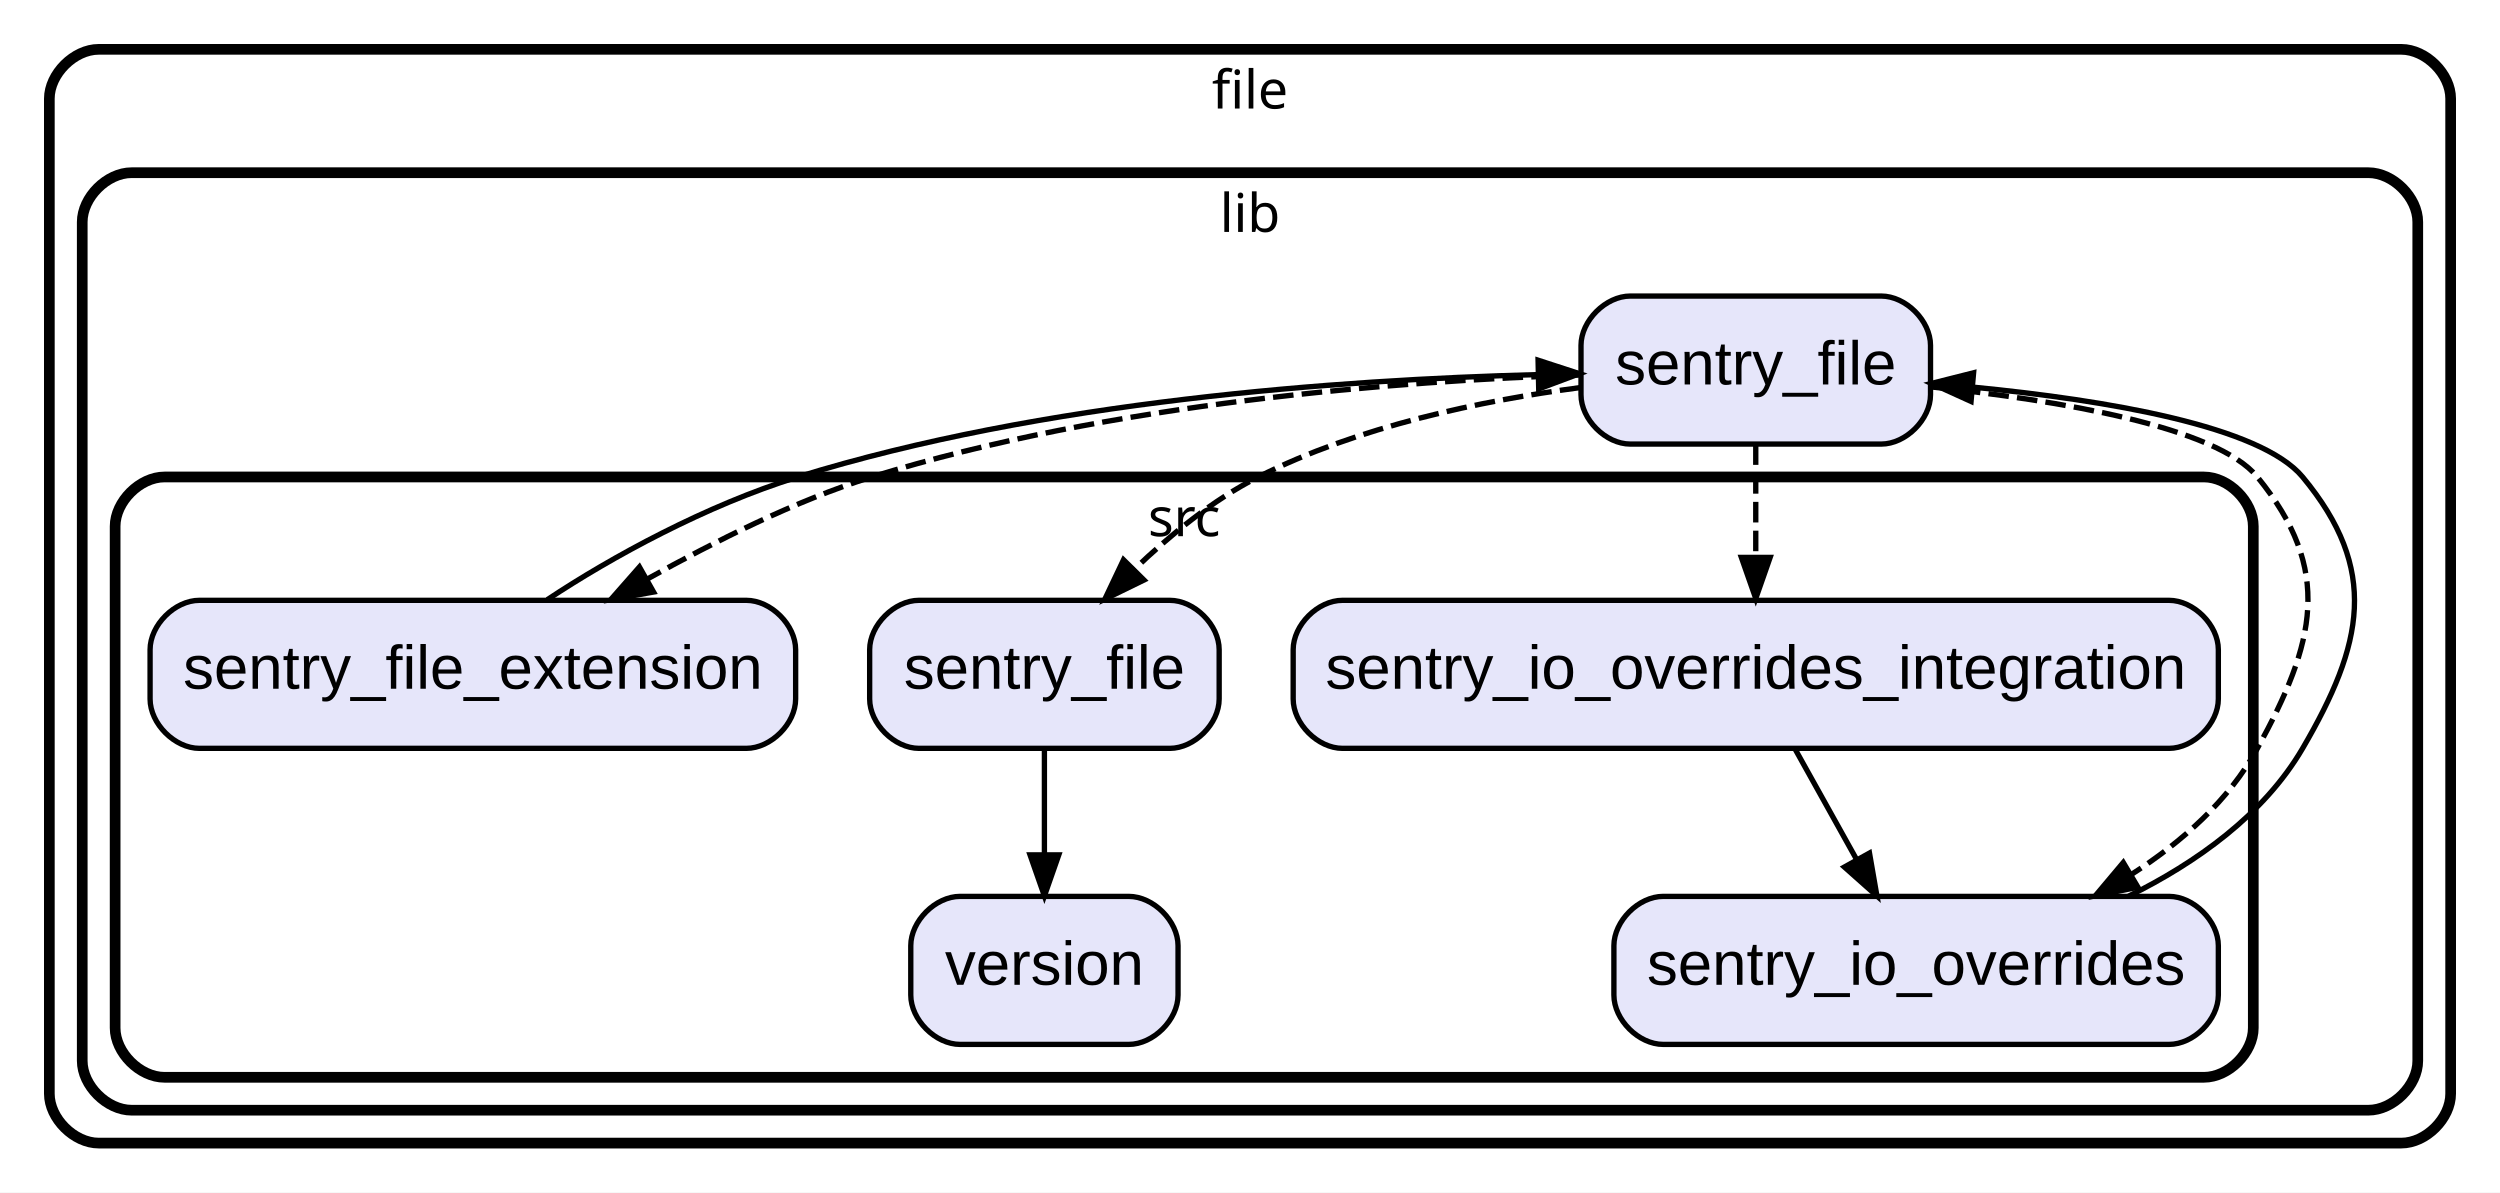
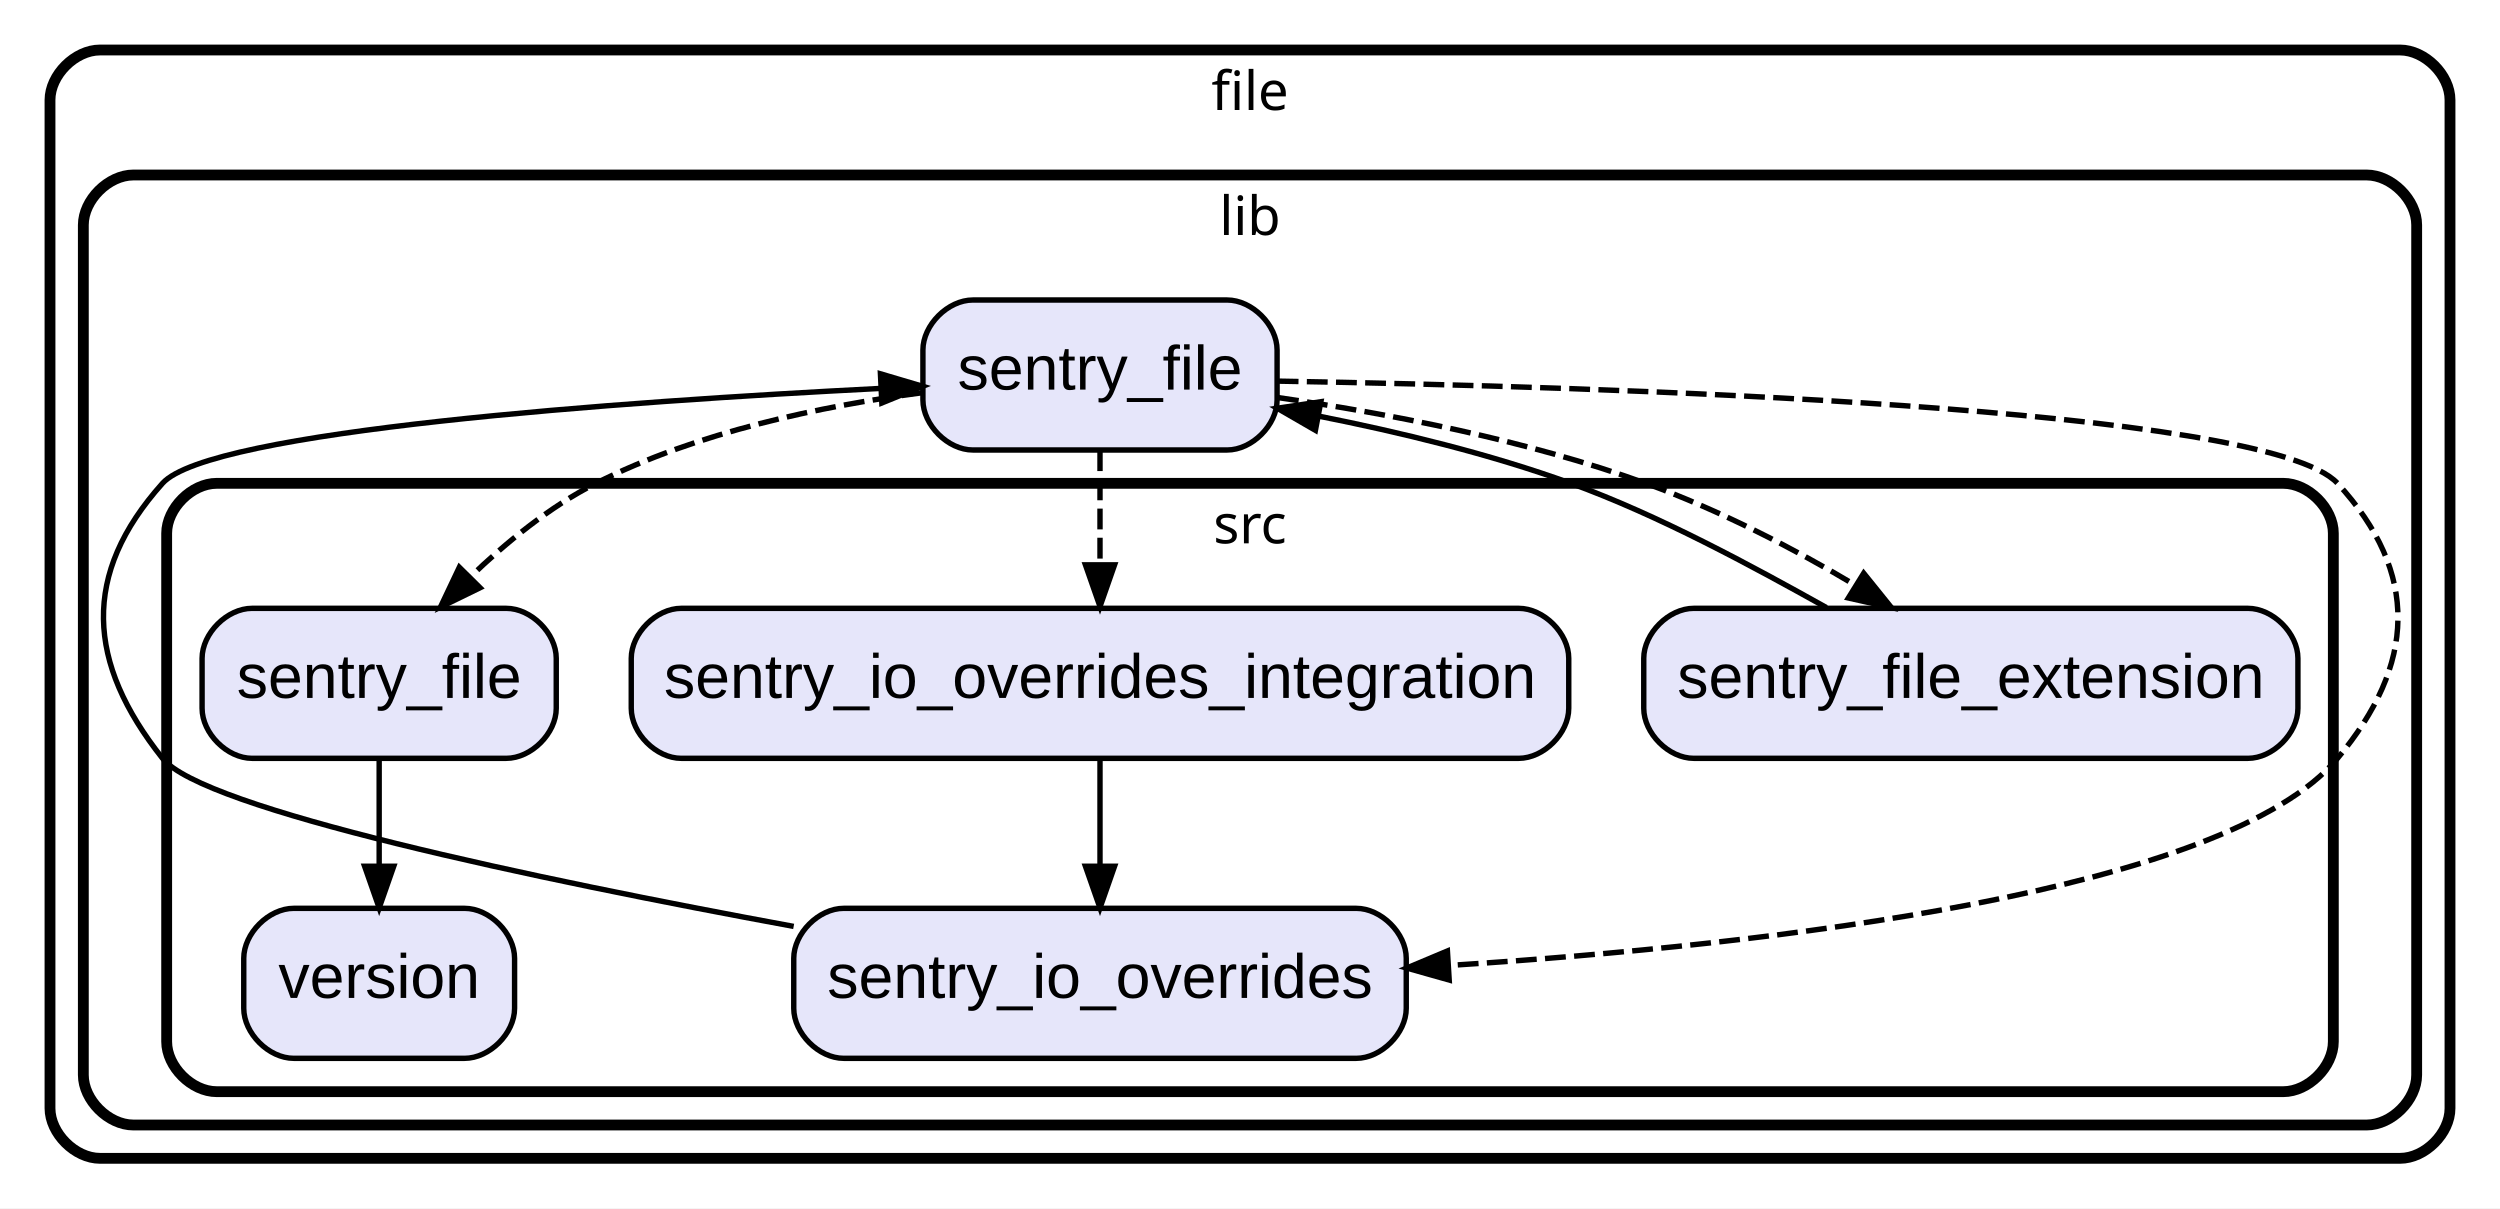
- <svg xmlns="http://www.w3.org/2000/svg" width="608pt" height="290pt" viewBox="0.00 0.00 608.00 290.00">
+ <svg xmlns="http://www.w3.org/2000/svg" width="600pt" height="290pt" viewBox="0.00 0.00 600.00 290.00">
  <g id="graph0" class="graph" transform="scale(1 1) rotate(0) translate(4 286)">
-     <polygon fill="white" stroke="transparent" points="-4,4 -4,-286 604,-286 604,4 -4,4" />
+     <polygon fill="white" stroke="transparent" points="-4,4 -4,-286 596,-286 596,4 -4,4" />
    <g id="clust1" class="cluster">
-       <path fill="none" stroke="black" stroke-width="2.6" d="M20,-8C20,-8 580,-8 580,-8 586,-8 592,-14 592,-20 592,-20 592,-262 592,-262 592,-268 586,-274 580,-274 580,-274 20,-274 20,-274 14,-274 8,-268 8,-262 8,-262 8,-20 8,-20 8,-14 14,-8 20,-8" />
-       <text text-anchor="middle" x="300" y="-259.6" font-family="Arial Black" font-size="13.00">file</text>
+       <path fill="none" stroke="black" stroke-width="2.6" d="M20,-8C20,-8 572,-8 572,-8 578,-8 584,-14 584,-20 584,-20 584,-262 584,-262 584,-268 578,-274 572,-274 572,-274 20,-274 20,-274 14,-274 8,-268 8,-262 8,-262 8,-20 8,-20 8,-14 14,-8 20,-8" />
+       <text text-anchor="middle" x="296" y="-259.6" font-family="Arial Black" font-size="13.00">file</text>
    </g>
    <g id="clust2" class="cluster">
-       <path fill="none" stroke="black" stroke-width="2.6" d="M28,-16C28,-16 572,-16 572,-16 578,-16 584,-22 584,-28 584,-28 584,-232 584,-232 584,-238 578,-244 572,-244 572,-244 28,-244 28,-244 22,-244 16,-238 16,-232 16,-232 16,-28 16,-28 16,-22 22,-16 28,-16" />
-       <text text-anchor="middle" x="300" y="-229.6" font-family="Arial Black" font-size="13.00">lib</text>
+       <path fill="none" stroke="black" stroke-width="2.6" d="M28,-16C28,-16 564,-16 564,-16 570,-16 576,-22 576,-28 576,-28 576,-232 576,-232 576,-238 570,-244 564,-244 564,-244 28,-244 28,-244 22,-244 16,-238 16,-232 16,-232 16,-28 16,-28 16,-22 22,-16 28,-16" />
+       <text text-anchor="middle" x="296" y="-229.6" font-family="Arial Black" font-size="13.00">lib</text>
    </g>
    <g id="clust3" class="cluster">
-       <path fill="none" stroke="black" stroke-width="2.6" d="M36,-24C36,-24 532,-24 532,-24 538,-24 544,-30 544,-36 544,-36 544,-158 544,-158 544,-164 538,-170 532,-170 532,-170 36,-170 36,-170 30,-170 24,-164 24,-158 24,-158 24,-36 24,-36 24,-30 30,-24 36,-24" />
-       <text text-anchor="middle" x="284" y="-155.6" font-family="Arial Black" font-size="13.00">src</text>
+       <path fill="none" stroke="black" stroke-width="2.6" d="M48,-24C48,-24 544,-24 544,-24 550,-24 556,-30 556,-36 556,-36 556,-158 556,-158 556,-164 550,-170 544,-170 544,-170 48,-170 48,-170 42,-170 36,-164 36,-158 36,-158 36,-36 36,-36 36,-30 42,-24 48,-24" />
+       <text text-anchor="middle" x="296" y="-155.6" font-family="Arial Black" font-size="13.00">src</text>
    </g>
    <g id="node1" class="node">
-       <path fill="Lavender" stroke="black" stroke-width="1.3" d="M453.5,-214C453.5,-214 392.5,-214 392.5,-214 386.5,-214 380.5,-208 380.5,-202 380.5,-202 380.5,-190 380.5,-190 380.5,-184 386.5,-178 392.5,-178 392.5,-178 453.5,-178 453.5,-178 459.5,-178 465.5,-184 465.5,-190 465.5,-190 465.5,-202 465.5,-202 465.5,-208 459.5,-214 453.5,-214" />
-       <text text-anchor="middle" x="423" y="-192.5" font-family="Arial" font-size="15.00">sentry_file</text>
+       <path fill="Lavender" stroke="black" stroke-width="1.3" d="M107.5,-68C107.5,-68 66.5,-68 66.5,-68 60.5,-68 54.5,-62 54.5,-56 54.5,-56 54.5,-44 54.5,-44 54.5,-38 60.5,-32 66.5,-32 66.5,-32 107.5,-32 107.5,-32 113.5,-32 119.5,-38 119.5,-44 119.5,-44 119.5,-56 119.5,-56 119.5,-62 113.5,-68 107.5,-68" />
+       <text text-anchor="middle" x="87" y="-46.5" font-family="Arial" font-size="15.00">version</text>
+     </g>
+     <g id="node2" class="node">
+       <path fill="Lavender" stroke="black" stroke-width="1.3" d="M321.5,-68C321.5,-68 198.5,-68 198.5,-68 192.5,-68 186.5,-62 186.5,-56 186.5,-56 186.5,-44 186.5,-44 186.5,-38 192.5,-32 198.5,-32 198.5,-32 321.5,-32 321.5,-32 327.5,-32 333.5,-38 333.5,-44 333.5,-44 333.5,-56 333.5,-56 333.5,-62 327.5,-68 321.5,-68" />
+       <text text-anchor="middle" x="260" y="-46.5" font-family="Arial" font-size="15.00">sentry_io_overrides</text>
+     </g>
+     <g id="node6" class="node">
+       <path fill="Lavender" stroke="black" stroke-width="1.3" d="M290.5,-214C290.5,-214 229.5,-214 229.5,-214 223.5,-214 217.5,-208 217.5,-202 217.5,-202 217.5,-190 217.5,-190 217.5,-184 223.5,-178 229.5,-178 229.5,-178 290.5,-178 290.5,-178 296.5,-178 302.5,-184 302.5,-190 302.5,-190 302.5,-202 302.5,-202 302.5,-208 296.5,-214 290.5,-214" />
+       <text text-anchor="middle" x="260" y="-192.5" font-family="Arial" font-size="15.00">sentry_file</text>
+     </g>
+     <g id="edge1" class="edge">
+       <path fill="none" stroke="black" stroke-width="1.3" d="M186.48,-63.66C124.58,-75.06 44.62,-91.85 35,-104 16.79,-127 15.44,-148.14 35,-170 46.3,-182.62 144.42,-189.58 207.3,-192.78" />
+       <polygon fill="black" stroke="black" stroke-width="1.3" points="207.3,-196.29 217.46,-193.28 207.64,-189.29 207.3,-196.29" />
    </g>
    <g id="node3" class="node">
-       <path fill="Lavender" stroke="black" stroke-width="1.3" d="M280.5,-140C280.5,-140 219.5,-140 219.5,-140 213.5,-140 207.5,-134 207.5,-128 207.5,-128 207.5,-116 207.5,-116 207.5,-110 213.5,-104 219.5,-104 219.5,-104 280.5,-104 280.5,-104 286.5,-104 292.5,-110 292.5,-116 292.5,-116 292.5,-128 292.5,-128 292.5,-134 286.5,-140 280.5,-140" />
-       <text text-anchor="middle" x="250" y="-118.5" font-family="Arial" font-size="15.00">sentry_file</text>
+       <path fill="Lavender" stroke="black" stroke-width="1.3" d="M360.5,-140C360.5,-140 159.5,-140 159.5,-140 153.5,-140 147.5,-134 147.5,-128 147.5,-128 147.5,-116 147.5,-116 147.5,-110 153.5,-104 159.5,-104 159.5,-104 360.5,-104 360.5,-104 366.5,-104 372.5,-110 372.5,-116 372.5,-116 372.5,-128 372.5,-128 372.5,-134 366.5,-140 360.5,-140" />
+       <text text-anchor="middle" x="260" y="-118.5" font-family="Arial" font-size="15.00">sentry_io_overrides_integration</text>
    </g>
-     <g id="edge1" class="edge">
-       <path fill="none" stroke="black" stroke-width="1.3" stroke-dasharray="5,2" d="M380.3,-191.74C356.27,-188.57 326.3,-182.32 302,-170 290.92,-164.38 280.41,-155.77 271.77,-147.44" />
-       <polygon fill="black" stroke="black" stroke-width="1.3" points="274.22,-144.94 264.7,-140.29 269.24,-149.86 274.22,-144.94" />
+     <g id="edge2" class="edge">
+       <path fill="none" stroke="black" stroke-width="1.3" d="M260,-103.7C260,-95.98 260,-86.71 260,-78.11" />
+       <polygon fill="black" stroke="black" stroke-width="1.3" points="263.5,-78.1 260,-68.1 256.5,-78.1 263.5,-78.1" />
    </g>
    <g id="node4" class="node">
-       <path fill="Lavender" stroke="black" stroke-width="1.3" d="M523.5,-68C523.5,-68 400.5,-68 400.5,-68 394.5,-68 388.5,-62 388.5,-56 388.5,-56 388.5,-44 388.5,-44 388.5,-38 394.5,-32 400.5,-32 400.5,-32 523.5,-32 523.5,-32 529.5,-32 535.5,-38 535.5,-44 535.5,-44 535.5,-56 535.5,-56 535.5,-62 529.5,-68 523.5,-68" />
-       <text text-anchor="middle" x="462" y="-46.5" font-family="Arial" font-size="15.00">sentry_io_overrides</text>
+       <path fill="Lavender" stroke="black" stroke-width="1.3" d="M117.5,-140C117.5,-140 56.5,-140 56.5,-140 50.5,-140 44.5,-134 44.5,-128 44.5,-128 44.5,-116 44.5,-116 44.5,-110 50.5,-104 56.5,-104 56.5,-104 117.5,-104 117.5,-104 123.5,-104 129.5,-110 129.5,-116 129.5,-116 129.5,-128 129.5,-128 129.5,-134 123.5,-140 117.5,-140" />
+       <text text-anchor="middle" x="87" y="-118.5" font-family="Arial" font-size="15.00">sentry_file</text>
+     </g>
+     <g id="edge3" class="edge">
+       <path fill="none" stroke="black" stroke-width="1.3" d="M87,-103.7C87,-95.98 87,-86.71 87,-78.11" />
+       <polygon fill="black" stroke="black" stroke-width="1.3" points="90.5,-78.1 87,-68.1 83.5,-78.1 90.5,-78.1" />
+     </g>
+     <g id="node5" class="node">
+       <path fill="Lavender" stroke="black" stroke-width="1.3" d="M535.5,-140C535.5,-140 402.5,-140 402.5,-140 396.5,-140 390.5,-134 390.5,-128 390.5,-128 390.5,-116 390.5,-116 390.5,-110 396.5,-104 402.5,-104 402.5,-104 535.5,-104 535.5,-104 541.5,-104 547.5,-110 547.5,-116 547.5,-116 547.5,-128 547.5,-128 547.5,-134 541.5,-140 535.5,-140" />
+       <text text-anchor="middle" x="469" y="-118.5" font-family="Arial" font-size="15.00">sentry_file_extension</text>
    </g>
    <g id="edge4" class="edge">
-       <path fill="none" stroke="black" stroke-width="1.3" stroke-dasharray="5,2" d="M465.69,-191.89C496.74,-188.64 535.02,-182.23 545,-170 563.54,-147.27 559.1,-129.72 545,-104 538.06,-91.33 526.66,-81.25 514.5,-73.43" />
-       <polygon fill="black" stroke="black" stroke-width="1.3" points="515.95,-70.22 505.56,-68.13 512.38,-76.24 515.95,-70.22" />
+       <path fill="none" stroke="black" stroke-width="1.3" d="M434.35,-140.18C416.42,-150.19 394.14,-162.32 373,-170 353.62,-177.05 331.75,-182.31 312.39,-186.15" />
+       <polygon fill="black" stroke="black" stroke-width="1.3" points="311.7,-182.72 302.53,-188.02 313.01,-189.59 311.7,-182.72" />
    </g>
-     <g id="node5" class="node">
-       <path fill="Lavender" stroke="black" stroke-width="1.3" d="M523.5,-140C523.5,-140 322.5,-140 322.5,-140 316.5,-140 310.5,-134 310.5,-128 310.5,-128 310.5,-116 310.5,-116 310.5,-110 316.5,-104 322.5,-104 322.5,-104 523.5,-104 523.5,-104 529.5,-104 535.5,-110 535.5,-116 535.5,-116 535.5,-128 535.5,-128 535.5,-134 529.5,-140 523.5,-140" />
-       <text text-anchor="middle" x="423" y="-118.5" font-family="Arial" font-size="15.00">sentry_io_overrides_integration</text>
+     <g id="edge8" class="edge">
+       <path fill="none" stroke="black" stroke-width="1.3" stroke-dasharray="5,2" d="M302.64,-194.53C380.71,-193.23 540.15,-188.33 557,-170 576.85,-148.41 575.83,-126.49 557,-104 530.25,-72.05 422.03,-59.34 343.94,-54.3" />
+       <polygon fill="black" stroke="black" stroke-width="1.3" points="343.81,-50.79 333.61,-53.67 343.38,-57.77 343.81,-50.79" />
    </g>
-     <g id="edge3" class="edge">
-       <path fill="none" stroke="black" stroke-width="1.3" stroke-dasharray="5,2" d="M423,-177.94C423,-169.81 423,-159.88 423,-150.7" />
-       <polygon fill="black" stroke="black" stroke-width="1.3" points="426.5,-150.44 423,-140.44 419.5,-150.44 426.5,-150.44" />
-     </g>
-     <g id="node6" class="node">
-       <path fill="Lavender" stroke="black" stroke-width="1.3" d="M177.5,-140C177.5,-140 44.5,-140 44.5,-140 38.5,-140 32.5,-134 32.5,-128 32.5,-128 32.5,-116 32.5,-116 32.5,-110 38.5,-104 44.5,-104 44.5,-104 177.5,-104 177.5,-104 183.5,-104 189.5,-110 189.5,-116 189.5,-116 189.5,-128 189.5,-128 189.5,-134 183.5,-140 177.5,-140" />
-       <text text-anchor="middle" x="111" y="-118.5" font-family="Arial" font-size="15.00">sentry_file_extension</text>
-     </g>
-     <g id="edge2" class="edge">
-       <path fill="none" stroke="black" stroke-width="1.3" stroke-dasharray="5,2" d="M380.39,-194.8C336.28,-193.38 266.11,-188.03 208,-170 189.3,-164.2 169.95,-154.35 153.4,-145.17" />
-       <polygon fill="black" stroke="black" stroke-width="1.3" points="154.95,-142.02 144.51,-140.16 151.51,-148.12 154.95,-142.02" />
-     </g>
-     <g id="node2" class="node">
-       <path fill="Lavender" stroke="black" stroke-width="1.3" d="M270.5,-68C270.5,-68 229.5,-68 229.5,-68 223.5,-68 217.5,-62 217.5,-56 217.5,-56 217.5,-44 217.5,-44 217.5,-38 223.5,-32 229.5,-32 229.5,-32 270.5,-32 270.5,-32 276.5,-32 282.5,-38 282.5,-44 282.5,-44 282.5,-56 282.5,-56 282.5,-62 276.5,-68 270.5,-68" />
-       <text text-anchor="middle" x="250" y="-46.5" font-family="Arial" font-size="15.00">version</text>
+     <g id="edge7" class="edge">
+       <path fill="none" stroke="black" stroke-width="1.3" stroke-dasharray="5,2" d="M260,-177.94C260,-169.81 260,-159.88 260,-150.7" />
+       <polygon fill="black" stroke="black" stroke-width="1.3" points="263.5,-150.44 260,-140.44 256.5,-150.44 263.5,-150.44" />
    </g>
    <g id="edge5" class="edge">
-       <path fill="none" stroke="black" stroke-width="1.3" d="M250,-103.7C250,-95.98 250,-86.71 250,-78.11" />
-       <polygon fill="black" stroke="black" stroke-width="1.3" points="253.5,-78.1 250,-68.1 246.5,-78.1 253.5,-78.1" />
+       <path fill="none" stroke="black" stroke-width="1.3" stroke-dasharray="5,2" d="M217.3,-191.74C193.27,-188.57 163.3,-182.32 139,-170 127.92,-164.38 117.41,-155.77 108.77,-147.44" />
+       <polygon fill="black" stroke="black" stroke-width="1.3" points="111.22,-144.94 101.7,-140.29 106.24,-149.86 111.22,-144.94" />
    </g>
    <g id="edge6" class="edge">
-       <path fill="none" stroke="black" stroke-width="1.3" d="M513.65,-68.04C530.14,-76.2 546.55,-87.82 556,-104 570.8,-129.33 574.73,-147.42 556,-170 545.75,-182.36 508.52,-188.65 476.05,-191.83" />
-       <polygon fill="black" stroke="black" stroke-width="1.3" points="475.36,-188.37 465.71,-192.75 475.98,-195.34 475.36,-188.37" />
-     </g>
-     <g id="edge7" class="edge">
-       <path fill="none" stroke="black" stroke-width="1.3" d="M432.64,-103.7C437.13,-95.64 442.56,-85.89 447.52,-76.98" />
-       <polygon fill="black" stroke="black" stroke-width="1.3" points="450.66,-78.54 452.47,-68.1 444.55,-75.14 450.66,-78.54" />
-     </g>
-     <g id="edge8" class="edge">
-       <path fill="none" stroke="black" stroke-width="1.3" d="M129.1,-140.16C144.76,-150.57 167.83,-163.12 190,-170 249.54,-188.47 321.72,-193.64 369.92,-194.9" />
-       <polygon fill="black" stroke="black" stroke-width="1.3" points="370.06,-198.4 380.13,-195.12 370.21,-191.41 370.06,-198.4" />
+       <path fill="none" stroke="black" stroke-width="1.3" stroke-dasharray="5,2" d="M302.73,-190.58C328.97,-186.8 362.65,-180.31 391,-170 408.5,-163.64 426.79,-154.23 441.38,-145.49" />
+       <polygon fill="black" stroke="black" stroke-width="1.3" points="443.29,-148.43 449.94,-140.18 439.6,-142.48 443.29,-148.43" />
    </g>
  </g>
</svg>
